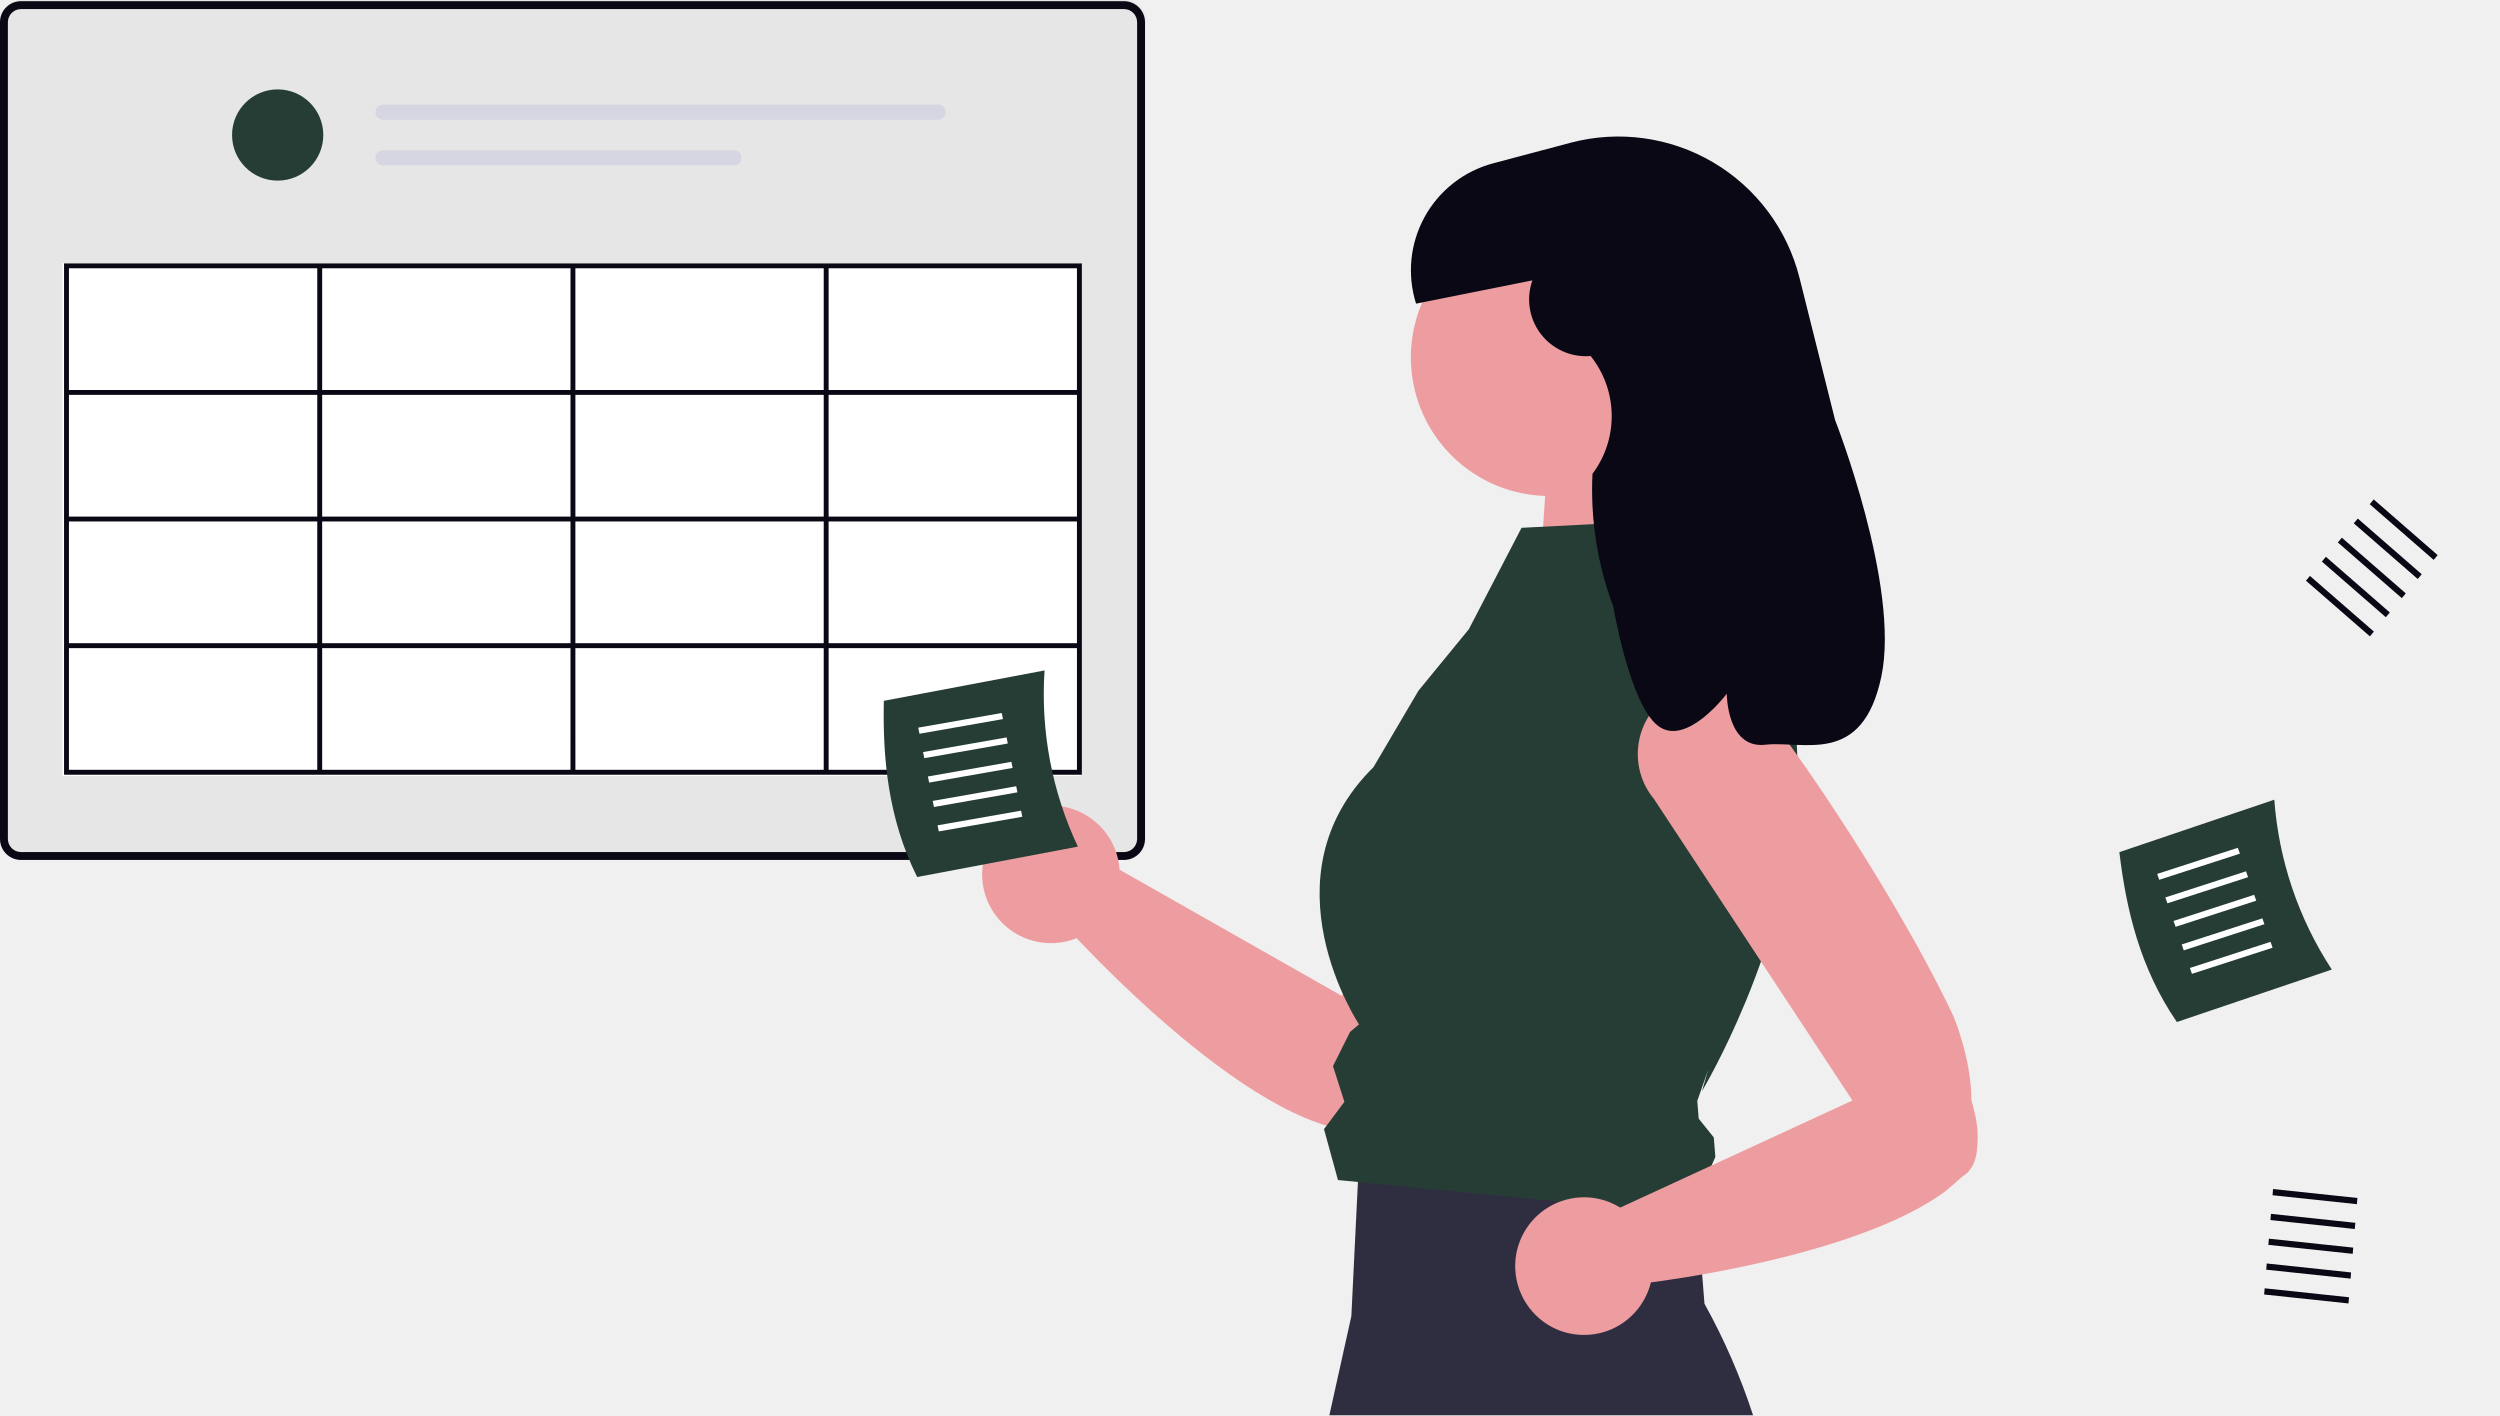
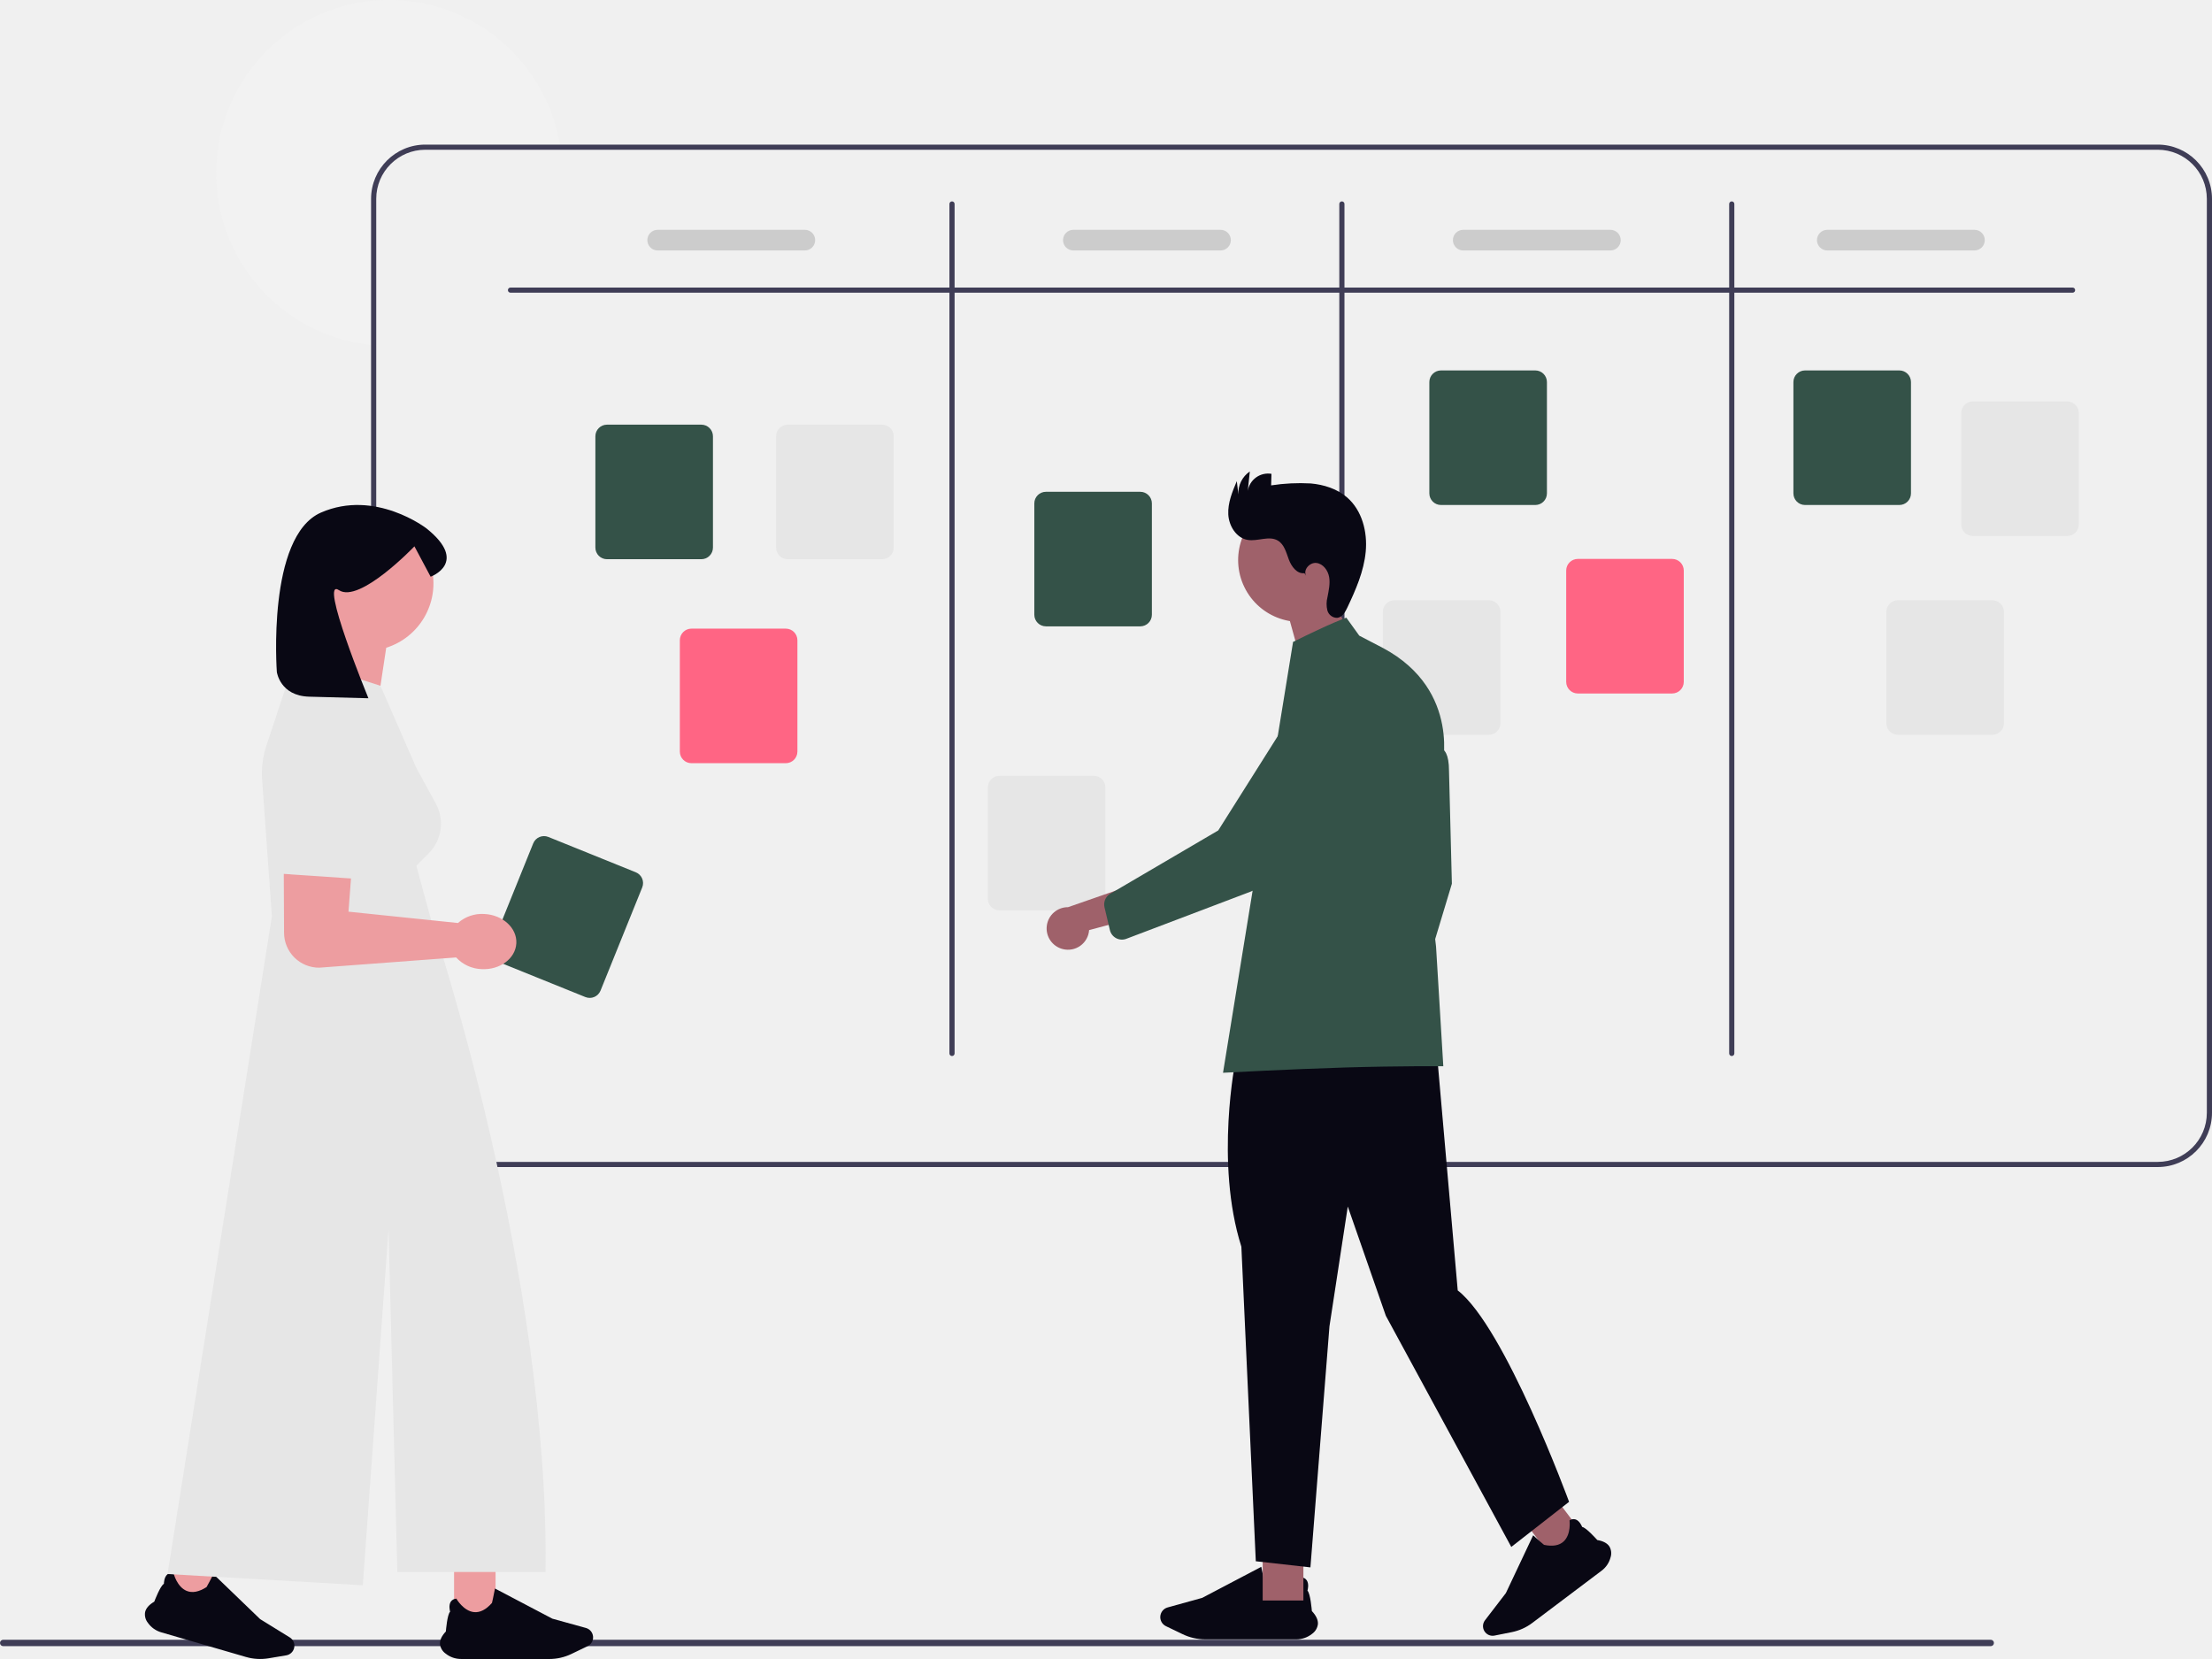
- <svg xmlns="http://www.w3.org/2000/svg" width="960" height="543.467" viewBox="0 0 960 543.467" role="img" artist="Katerina Limpitsouni" source="https://undraw.co/">
-   <g transform="translate(-543 -181.543)">
-     <rect width="440" height="330" rx="8" transform="translate(543 181.543)" fill="#e6e6e6" />
-     <path d="M8.068,3.025A5.048,5.048,0,0,0,3.025,8.068V321.692a5.048,5.048,0,0,0,5.042,5.042H431.611a5.048,5.048,0,0,0,5.042-5.042V8.068a5.048,5.048,0,0,0-5.042-5.042H8.068M8.068,0H431.611a8.067,8.067,0,0,1,8.067,8.068V321.692a8.067,8.067,0,0,1-8.067,8.068H8.068A8.068,8.068,0,0,1,0,321.692V8.068A8.068,8.068,0,0,1,8.068,0Z" transform="translate(543 182)" fill="#090814" />
-     <rect width="391" height="197" transform="translate(567 282.543)" fill="#fff" />
-     <circle cx="17.516" cy="17.516" r="17.516" transform="translate(632.111 215.87)" fill="#263d35" />
-     <path d="M355.761,201.529a2.919,2.919,0,0,0,0,5.839H568.9a2.919,2.919,0,1,0,0-5.839Z" transform="translate(334.318 20.18)" fill="#d6d6e3" />
-     <path d="M355.76,220.172a2.919,2.919,0,0,0-.012,5.839H490.5a2.919,2.919,0,0,0,0-5.839Z" transform="translate(334.317 19.053)" fill="#d6d6e3" />
-     <path d="M225.579,266.422V462.78H616.416V266.422Zm388.954,48.62H519.176V268.3h95.361Zm-192.6,0V268.3h95.361v46.741Zm95.361,1.879v46.741H421.937V316.923Zm-97.24-1.879H324.7V268.3h95.361Zm0,1.879v46.741H324.7V316.923Zm-97.241,46.741H227.458V316.923h95.356Zm0,1.879v46.741H227.458V365.54Zm1.879,0h95.361v46.741H324.7Zm95.361,48.62V460.9H324.7V414.16Zm1.879,0h95.361V460.9H421.937Zm0-1.879V365.54h95.361v46.741Zm97.24-46.741h95.361v46.741H519.176Zm0-1.879V316.923h95.361v46.741ZM322.814,268.3v46.741H227.458V268.3ZM227.458,414.16h95.356V460.9H227.458ZM519.177,460.9V414.16h95.361V460.9Z" transform="translate(342.014 16.255)" fill="#090814" />
-     <g transform="matrix(0.998, 0.07, -0.07, 0.998, 1400.83, 624.212)">
-       <path d="M66.4,70.277,3.61,68.854C-2.671,44.52.156,21.35,5.168,0l62.8,1.422A137.5,137.5,0,0,0,66.41,70.275Z" fill="#f0f0f0" />
-       <path d="M0,2.389.033,0,32.569,1.163l-.034,2.389Z" transform="translate(15.923 12.828)" fill="#090814" />
-       <path d="M0,2.389.034,0,32.569,1.164l-.034,2.389Z" transform="translate(15.786 22.386)" fill="#090814" />
-       <path d="M0,2.389.034,0,32.569,1.164l-.033,2.389Z" transform="translate(15.656 31.945)" fill="#090814" />
-       <path d="M0,2.389.033,0,32.569,1.164l-.026,2.384Z" transform="translate(15.503 41.503)" fill="#090814" />
-       <path d="M0,2.389.033,0,32.569,1.164l-.034,2.389Z" transform="translate(15.374 51.061)" fill="#090814" />
+ <svg xmlns="http://www.w3.org/2000/svg" width="800.001" height="600" viewBox="0 0 800.001 600" role="img" artist="Katerina Limpitsouni" source="https://undraw.co/">
+   <g transform="translate(-560 -240)">
+     <path d="M362.407,214.655H313.476A17.758,17.758,0,0,0,295.734,232.4v53.049c-.626-.037-1.251-.093-1.868-.168a62.563,62.563,0,1,1,68.261-72.491C362.23,213.4,362.323,214.03,362.407,214.655Z" transform="translate(400.338 79.507)" fill="#f2f2f2" />
+     <path d="M944.026,216.5H317.448a19.631,19.631,0,0,0-19.61,19.61V566.669a19.631,19.631,0,0,0,19.61,19.61H944.026a19.631,19.631,0,0,0,19.61-19.61V236.1A19.631,19.631,0,0,0,944.026,216.5Zm17.742,350.174a17.758,17.758,0,0,1-17.742,17.742H317.448a17.758,17.758,0,0,1-17.742-17.742V236.1a17.758,17.758,0,0,1,17.742-17.742H944.026A17.758,17.758,0,0,1,961.768,236.1Z" transform="translate(396.365 75.799)" fill="#3f3d56" />
+     <path d="M916.719,273.732H351.772a.934.934,0,1,1,0-1.868H916.719a.934.934,0,1,1,0,1.868Z" transform="translate(392.855 72.133)" fill="#3f3d56" />
+     <path d="M522.772,547.582a.934.934,0,0,1-.934-.934V239.429a.934.934,0,1,1,1.868,0V546.648a.934.934,0,0,1-.934.934Z" transform="translate(381.535 74.343)" fill="#3f3d56" />
+     <path d="M673.772,547.582a.934.934,0,0,1-.934-.934V239.429a.934.934,0,0,1,1.868,0V546.648a.934.934,0,0,1-.934.934Z" transform="translate(371.539 74.343)" fill="#3f3d56" />
+     <path d="M824.772,547.582a.934.934,0,0,1-.934-.934V239.429a.934.934,0,0,1,1.868,0V546.648a.934.934,0,0,1-.934.934Z" transform="translate(361.543 74.343)" fill="#3f3d56" />
+     <path d="M423.037,373.632H388.916a4.207,4.207,0,0,1-4.2-4.2V329.165a4.207,4.207,0,0,1,4.2-4.2h34.121a4.207,4.207,0,0,1,4.2,4.2V369.43a4.207,4.207,0,0,1-4.2,4.2Z" transform="translate(390.613 68.618)" fill="#345248" />
+     <path d="M38.323,48.669H4.2a4.207,4.207,0,0,1-4.2-4.2V4.2A4.207,4.207,0,0,1,4.2,0H38.323a4.207,4.207,0,0,1,4.2,4.2V44.467A4.207,4.207,0,0,1,38.323,48.669Z" transform="translate(754.418 541.12) rotate(22)" fill="#345248" />
+     <path d="M593.037,399.632H558.916a4.207,4.207,0,0,1-4.2-4.2V355.165a4.207,4.207,0,0,1,4.2-4.2h34.121a4.207,4.207,0,0,1,4.2,4.2V395.43A4.207,4.207,0,0,1,593.037,399.632Z" transform="translate(379.359 66.897)" fill="#345248" />
+     <path d="M746.037,352.632H711.916a4.207,4.207,0,0,1-4.2-4.2V308.165a4.207,4.207,0,0,1,4.2-4.2h34.121a4.207,4.207,0,0,1,4.2,4.2V348.43A4.207,4.207,0,0,1,746.037,352.632Z" transform="translate(369.23 70.008)" fill="#345248" />
+     <path d="M887.037,352.632H852.916a4.207,4.207,0,0,1-4.2-4.2V308.165a4.207,4.207,0,0,1,4.2-4.2h34.121a4.207,4.207,0,0,1,4.2,4.2V348.43a4.207,4.207,0,0,1-4.2,4.2Z" transform="translate(359.896 70.008)" fill="#345248" />
+     <path d="M952.037,364.632H917.916a4.207,4.207,0,0,1-4.2-4.2V320.165a4.207,4.207,0,0,1,4.2-4.2h34.121a4.207,4.207,0,0,1,4.2,4.2V360.43A4.207,4.207,0,0,1,952.037,364.632Z" transform="translate(355.592 69.214)" fill="#e6e6e6" />
+     <path d="M923.037,441.632H888.916a4.207,4.207,0,0,1-4.2-4.2V397.165a4.207,4.207,0,0,1,4.2-4.2h34.121a4.207,4.207,0,0,1,4.2,4.2V437.43A4.207,4.207,0,0,1,923.037,441.632Z" transform="translate(357.512 64.116)" fill="#e6e6e6" />
+     <path d="M799.037,425.632H764.916a4.207,4.207,0,0,1-4.2-4.2V381.165a4.207,4.207,0,0,1,4.2-4.2h34.121a4.207,4.207,0,0,1,4.2,4.2V421.43A4.207,4.207,0,0,1,799.037,425.632Z" transform="translate(365.721 65.176)" fill="#ff6584" />
+     <path d="M728.037,441.632H693.916a4.207,4.207,0,0,1-4.2-4.2V397.165a4.207,4.207,0,0,1,4.2-4.2h34.121a4.207,4.207,0,0,1,4.2,4.2V437.43A4.207,4.207,0,0,1,728.037,441.632Z" transform="translate(370.422 64.116)" fill="#e6e6e6" />
+     <path d="M575.037,509.632H540.916a4.207,4.207,0,0,1-4.2-4.2V465.165a4.207,4.207,0,0,1,4.2-4.2h34.121a4.207,4.207,0,0,1,4.2,4.2V505.43a4.207,4.207,0,0,1-4.2,4.2Z" transform="translate(380.551 59.614)" fill="#e6e6e6" />
+     <path d="M390.037,452.632H355.916a4.207,4.207,0,0,1-4.2-4.2V408.165a4.207,4.207,0,0,1,4.2-4.2h34.121a4.207,4.207,0,0,1,4.2,4.2V448.43a4.207,4.207,0,0,1-4.2,4.2Z" transform="translate(454.156 63.389)" fill="#ff6584" />
+     <path d="M493.037,373.632H458.916a4.207,4.207,0,0,1-4.2-4.2V329.165a4.207,4.207,0,0,1,4.2-4.2h34.121a4.207,4.207,0,0,1,4.2,4.2V369.43a4.207,4.207,0,0,1-4.2,4.2Z" transform="translate(385.979 68.618)" fill="#e6e6e6" />
+     <path d="M461.8,256.966H408.573a3.735,3.735,0,1,1,0-7.47H461.8a3.735,3.735,0,1,1,0,7.47Z" transform="translate(389.281 73.615)" fill="#ccc" />
+     <path d="M622.8,256.966H569.573a3.735,3.735,0,1,1,0-7.47H622.8a3.735,3.735,0,0,1,0,7.47Z" transform="translate(378.621 73.615)" fill="#ccc" />
+     <path d="M773.8,256.966H720.573a3.735,3.735,0,1,1,0-7.47H773.8a3.735,3.735,0,0,1,0,7.47Z" transform="translate(368.625 73.615)" fill="#ccc" />
+     <path d="M914.8,256.966H861.573a3.735,3.735,0,0,1,0-7.47H914.8a3.735,3.735,0,0,1,0,7.47Z" transform="translate(359.291 73.615)" fill="#ccc" />
+     <path d="M909.139,739.442H190.321a1.159,1.159,0,1,1,0-2.318H909.139a1.159,1.159,0,1,1,0,2.318Z" transform="translate(370.838 95.915)" fill="#3f3d56" />
+     <g transform="translate(612.412 422.64)">
+       <rect width="15.012" height="19.787" transform="translate(111.811 383.916)" fill="#ed9da0" />
+       <path d="M652.753,496.292h31.91a18.4,18.4,0,0,0,7.926-1.806l5.882-2.827a3.534,3.534,0,0,0-.589-6.589l-12.138-3.358L664.984,470.8l-.015.077c-.386,1.966-.989,4.937-1.067,5.118-2.129,2.441-4.316,3.563-6.5,3.342-3.811-.386-6.344-4.788-6.368-4.831l-.019-.034-.039,0a2.526,2.526,0,0,0-1.962,1.07c-.87,1.313-.339,3.329-.252,3.634-1.041,1.017-1.508,6.707-1.545,7.166-1.505,1.6-2.22,3.129-2.126,4.557a4.91,4.91,0,0,0,2.06,3.45,8.912,8.912,0,0,0,5.6,1.939Z" transform="translate(-538.38 -78.933)" fill="#090814" />
+       <rect width="15.012" height="19.787" transform="translate(21.686 398.085) rotate(-163.78)" fill="#ed9da0" />
+       <path d="M771.946,485.969l30.641,8.914a18.4,18.4,0,0,0,8.115.48l6.439-1.072a3.533,3.533,0,0,0,1.272-6.487L807.7,481.19l-16.89-16.276-.036.068c-.919,1.776-2.332,4.464-2.454,4.616-2.725,1.748-5.14,2.216-7.175,1.39-3.553-1.435-4.754-6.368-4.766-6.417l-.009-.038-.038-.007a2.527,2.527,0,0,0-2.182.479c-1.2,1.017-1.255,3.1-1.257,3.419-1.284.687-3.321,6.019-3.485,6.449-1.891,1.111-3.006,2.384-3.314,3.784a4.909,4.909,0,0,0,1.017,3.887,8.911,8.911,0,0,0,4.837,3.427Z" transform="translate(-766.026 -78.252)" fill="#090814" />
+       <path d="M709.709,60.906A24.4,24.4,0,1,1,741.428,84.2l-4.718,31.18-24.051-20.04a60.6,60.6,0,0,0,7.986-14.081,24.38,24.38,0,0,1-10.93-20.344Z" transform="translate(-654.158 -32.577)" fill="#ed9da0" />
+       <path d="M702.047,187.525,698.523,138.2a32.62,32.62,0,0,1,1.591-12.641l10.443-31.319,30.752,9.877,12.975,29.685,7.067,12.956a15.147,15.147,0,0,1-2.586,17.962l-4.479,4.479,6.245,22.905-.657-.023.881.114s41.753,125.606,40.254,232.429H747.417l-3.181-124-9.309,128.814-70.62-4.067,37.737-237.85Z" transform="translate(-656.127 -38.739)" fill="#e6e6e6" />
+       <path d="M704.662,92.5s1.14,8.65,11.7,8.929l21.418.573s-18.106-44.063-10.658-39.1,27.3-15.847,27.3-15.847l5.858,10.986s13.992-5.068-1.515-17.477c0,0-18.506-14.309-38.152-5.715S704.662,92.5,704.662,92.5Z" transform="translate(-656.948 -32.106)" fill="#090814" />
+       <path d="M760.382,201.45c.283-5.507-4.876-10.247-11.528-10.592a13.1,13.1,0,0,0-9.589,3.251l-.154-.008-39.436-4.084,2.958-39.14c1.094-7.569-1.031-15.2-8.487-16.914h0a14.7,14.7,0,0,0-18,14.4l.226,49.3a12.666,12.666,0,0,0,12.749,12.613l49.493-3.7a13.1,13.1,0,0,0,9.2,4.224c6.653.344,12.28-3.841,12.562-9.345Z" transform="translate(-626.052 -42.94)" fill="#ed9da0" />
+       <path d="M771.945,133.113l-2.376,44.655-33.007-2.24,5.837-46.441" transform="translate(-691.568 -42.457)" fill="#e6e6e6" />
    </g>
-     <g transform="translate(920.132 233.968)">
-       <path d="M49.242,141.378l2.32-35.011a53.2,53.2,0,1,1,36.532-13.02l2.8-.29v48.32Z" transform="translate(164.642 31.641)" fill="#ed9da0" />
-       <path d="M823.75,432.295a27.07,27.07,0,0,0-41.012,16.013l-49.67,129.419-85.376-48.47a26.432,26.432,0,1,0-16.5,26.29c17.979,19.189,95.927,97.865,128.2,67.124,27.124-25.839,66.268-125.982,75.69-160.562A27.074,27.074,0,0,0,823.751,432.3Z" transform="translate(-594.887 -247.708)" fill="#ed9da0" />
-       <path d="M837.62,671.146H674.909l8.448-38.053,2.766-56.467,1.583.05L812.843,579.8l2.266.05,3.849,48.471a244.368,244.368,0,0,1,18.662,42.825Z" transform="translate(-541.57 -180.104)" fill="#2f2e41" />
-       <path d="M750.206,411.11l57.05-2.939,26.494,41.87s25.567,5.244,22.112,63.993-36.371,113.393-36.371,113.393l2.446-8.383-4.247,12.135.545,6.813,5.794,7.217.6,7.463-5.134,11.807,6.98,11.306-146.76-14.218-5.367-19.55,7.832-10.5L677.8,617.826l6.573-13.164L687.8,601.8s-37.5-56.343,5.549-98.78L710.63,473.65l19.329-23.588Z" transform="translate(-543.066 -260.857)" fill="#263d35" />
-       <path d="M886.044,573.608c-1.066-2.266-2.166-4.566-3.333-6.882-4.182-8.448-8.931-17.279-13.98-26.144-13.88-24.494-29.993-49.322-42.673-67.184v-.017c-5.115-7.215-9.681-13.263-13.314-17.729a27.067,27.067,0,0,0-41.723,34.492l41.107,62.435,19.345,29.393,15.763,23.961L793.15,630.877,784.3,634.96l-26.077,12.03-.15.067c-.05-.033-.117-.067-.167-.1a26.776,26.776,0,0,0-4.032-2.016,26.376,26.376,0,0,0-10.848-1.816,26.085,26.085,0,0,0-8.015,1.616,26.432,26.432,0,0,0-16.846,20.045c-.116.533-.183,1.083-.25,1.65a1.256,1.256,0,0,0-.017.25h-.017a26.534,26.534,0,0,0,14.4,26.46c.333.167.666.333,1.016.483a25.017,25.017,0,0,0,5.2,1.716,26.31,26.31,0,0,0,6.815.583,26.759,26.759,0,0,0,6.282-1.033h.017a27.3,27.3,0,0,0,3.432-1.266,26.547,26.547,0,0,0,14.8-17.846c1.066-.133,2.266-.3,3.582-.483,2.7-.383,5.9-.867,9.514-1.45,1.433-.233,2.933-.483,4.482-.75,27.094-4.666,71.367-14.6,95.294-32.159,1.166-.867,6.925-5.982,6.925-5.982s4.523-2.132,5.346-9.389.277-11.612-2.054-19.637C892.929,589.754,886.044,573.608,886.044,573.608Z" transform="translate(-513.036 -235.766)" fill="#ed9da0" />
-       <path d="M525.664,55.246a21.793,21.793,0,0,0,21.981,29.075l.373-.025h0a36.941,36.941,0,0,1,.707,45.241h0a127.885,127.885,0,0,0,8,51.011s6.264,37.394,17.163,45.751,26.412-12.33,26.412-12.33-.052,21.252,14.79,19.59,37.311,8.4,44.574-26.235-17.777-98.45-17.777-98.45l-13.657-54.56a71.7,71.7,0,0,0-87.964-51.9l-29.66,7.88A42.513,42.513,0,0,0,480.98,64.184h0l44.694-8.94" transform="translate(-314.347 -0.011)" fill="#090814" />
-     </g>
-     <g transform="translate(1351.976 510.529) rotate(-20)">
-       <path d="M66.4,70.277,3.61,68.854C-2.671,44.52.156,21.35,5.168,0l62.8,1.422A137.5,137.5,0,0,0,66.41,70.275Z" fill="#263d35" />
-       <path d="M0,2.389.034,0,32.57,1.163l-.034,2.389Z" transform="translate(15.923 12.828)" fill="#fff" />
-       <path d="M0,2.389.034,0,32.569,1.164l-.034,2.389Z" transform="translate(15.786 22.386)" fill="#fff" />
-       <path d="M0,2.389.034,0,32.569,1.164l-.033,2.389Z" transform="translate(15.648 31.945)" fill="#fff" />
-       <path d="M0,2.389.034,0,32.57,1.164l-.028,2.384Z" transform="translate(15.503 41.503)" fill="#fff" />
-       <path d="M0,2.389.034,0,32.57,1.164l-.034,2.389Z" transform="translate(15.374 51.061)" fill="#fff" />
-     </g>
-     <g transform="matrix(0.978, -0.208, 0.208, 0.978, 877.336, 451.731)">
-       <path d="M66.4,70.277,3.61,68.854C-2.671,44.52.156,21.35,5.168,0l62.8,1.422A137.5,137.5,0,0,0,66.41,70.275Z" fill="#263d35" />
-       <path d="M0,2.389.033,0,32.569,1.163l-.034,2.389Z" transform="translate(15.924 12.828)" fill="#fff" />
-       <path d="M0,2.389.033,0,32.567,1.164l-.034,2.389Z" transform="translate(15.787 22.386)" fill="#fff" />
-       <path d="M0,2.389.034,0,32.569,1.164l-.034,2.389Z" transform="translate(15.648 31.944)" fill="#fff" />
-       <path d="M0,2.389.033,0,32.569,1.164l-.026,2.384Z" transform="translate(15.503 41.503)" fill="#fff" />
-       <path d="M0,2.389.033,0,32.569,1.164l-.034,2.389Z" transform="translate(15.377 51.06)" fill="#fff" />
-     </g>
-     <g transform="translate(1450.178 353.316) rotate(39)">
-       <path d="M66.4,70.277,3.61,68.854C-2.671,44.52.156,21.35,5.168,0l62.8,1.422A137.5,137.5,0,0,0,66.41,70.275Z" fill="#f0f0f0" />
-       <path d="M0,2.389.033,0,32.569,1.163l-.034,2.389Z" transform="translate(15.923 12.828)" fill="#090814" />
-       <path d="M0,2.389.034,0,32.569,1.164l-.034,2.389Z" transform="translate(15.786 22.386)" fill="#090814" />
-       <path d="M0,2.389.034,0,32.569,1.164l-.033,2.389Z" transform="translate(15.656 31.945)" fill="#090814" />
-       <path d="M0,2.389.033,0,32.569,1.164l-.026,2.384Z" transform="translate(15.503 41.503)" fill="#090814" />
-       <path d="M0,2.389.033,0,32.569,1.164l-.034,2.389Z" transform="translate(15.374 51.061)" fill="#090814" />
+     <g transform="translate(938.527 407.82)">
+       <path d="M451.075,606.189H418.227a18.945,18.945,0,0,1-8.161-1.859l-6.056-2.91a3.636,3.636,0,0,1,.606-6.782l12.492-3.457,21.375-11.233.016.081c.4,2.024,1.019,5.082,1.1,5.268,2.192,2.511,4.443,3.668,6.692,3.44,3.922-.4,6.53-4.927,6.556-4.973l.019-.035.04,0a2.6,2.6,0,0,1,2.019,1.1c.9,1.349.349,3.427.259,3.741,1.072,1.048,1.554,6.9,1.59,7.378,1.549,1.642,2.286,3.221,2.192,4.693a5.052,5.052,0,0,1-2.119,3.551,9.174,9.174,0,0,1-5.765,2Z" transform="translate(-360.847 -181.109)" fill="#090814" />
+       <path d="M587.679,390.937a7.648,7.648,0,0,0,9.512-6.862l26.254-7.032-10.561-9.378-23.312,8.115a7.69,7.69,0,0,0-1.893,15.157Z" transform="translate(-581.826 -215.507)" fill="#9f616a" />
+       <path d="M491.08,359.56a4.48,4.48,0,0,0,3.637.289l43.188-16.391a46.119,46.119,0,0,0,24.821-20.922l18.01-32.127a14.416,14.416,0,1,0-21.51-19.2l-31.172,49.409-39.23,23a4.489,4.489,0,0,0-1.909,4.774l1.951,8.267a4.474,4.474,0,0,0,2.213,2.9Z" transform="translate(-465.985 -188.1)" fill="#345248" />
+       <path d="M6.971,0-8.475,4.309l4.324,15.606L15.539,16.67Z" transform="translate(94.433 45.185)" fill="#9f616a" />
+       <rect width="14.085" height="14.782" transform="matrix(-0.799, 0.602, -0.602, -0.799, 194.622, 387.998)" fill="#9f616a" />
+       <path d="M7.553,0H38.976a18.123,18.123,0,0,1,7.8,1.777l5.793,2.786a3.479,3.479,0,0,1-.579,6.488L40.045,14.362,19.6,25.108l-.016-.078c-.382-1.936-.972-4.86-1.048-5.039-2.1-2.4-4.25-3.509-6.4-3.29-3.752.38-6.247,4.713-6.271,4.757l-.019.034-.038,0a2.488,2.488,0,0,1-1.932-1.053c-.856-1.291-.334-3.278-.248-3.578-1.025-1-1.486-6.6-1.521-7.059C.622,8.227-.082,6.717.008,5.308a4.835,4.835,0,0,1,2.027-3.4A8.776,8.776,0,0,1,7.55,0Z" transform="matrix(-0.799, 0.602, -0.602, -0.799, 206.732, 395.713)" fill="#090814" />
+       <rect width="14.723" height="15.452" transform="translate(78.141 395.571)" fill="#9f616a" />
+       <path d="M458.953,300.881s6.594-5.052,6.594,7.288l1.041,40.781-11.627,38.525-6.768-12.495,2.777-27.072Z" transform="translate(-320.02 -197.156)" fill="#345248" />
+       <path d="M392.942,448.946s-7.647,37.24,2.039,67.8L400.2,630.511l19.756,2.212,6.883-87.173,6.628-43.333,13.764,39.511,45.37,83.6,20.9-16.313s-23.162-63.2-40.273-76.468l-8.582-97.742Z" transform="translate(-324.549 -233.68)" fill="#090814" />
+       <ellipse cx="22.379" cy="22.379" rx="22.379" ry="22.379" transform="matrix(-0.48, -0.877, 0.877, -0.48, 82.756, 65.1)" fill="#9f616a" />
+       <path d="M518.308,195.172c-2.683.349-4.706-2.4-5.645-4.933s-1.654-5.491-3.986-6.861c-3.187-1.873-7.264.38-10.908-.238-4.115-.7-6.791-5.059-7-9.227s1.449-8.178,3.077-12.021l.568,4.776a9.472,9.472,0,0,1,4.139-8.279l-.733,7.009a7.439,7.439,0,0,1,8.558-6.153l-.115,4.176a69,69,0,0,1,14.315-.7c4.767.43,9.568,1.939,13.181,5.078,5.4,4.7,7.378,12.429,6.716,19.561s-3.605,13.826-6.672,20.3c-.771,1.628-1.839,3.465-3.627,3.672a3.654,3.654,0,0,1-3.579-2.7,9.775,9.775,0,0,1,.043-4.8c.453-2.4,1.022-4.858.6-7.267s-2.158-4.787-4.585-5.083-4.911,2.48-3.744,4.628Z" transform="translate(-425.067 -155.698)" fill="#090814" />
+       <path d="M489.155,241.744l-4.686-6.505s-5.237,1.78-19.262,8.761l-.991,6.094L439.871,399.834s24.333-1.322,44.251-1.911,35.422-.447,35.422-.447l-2.626-43.287L513.1,321.219,519,290.16s7.424-28.525-21.172-43.9Z" transform="translate(-376.079 -179.669)" fill="#345248" />
    </g>
  </g>
</svg>
